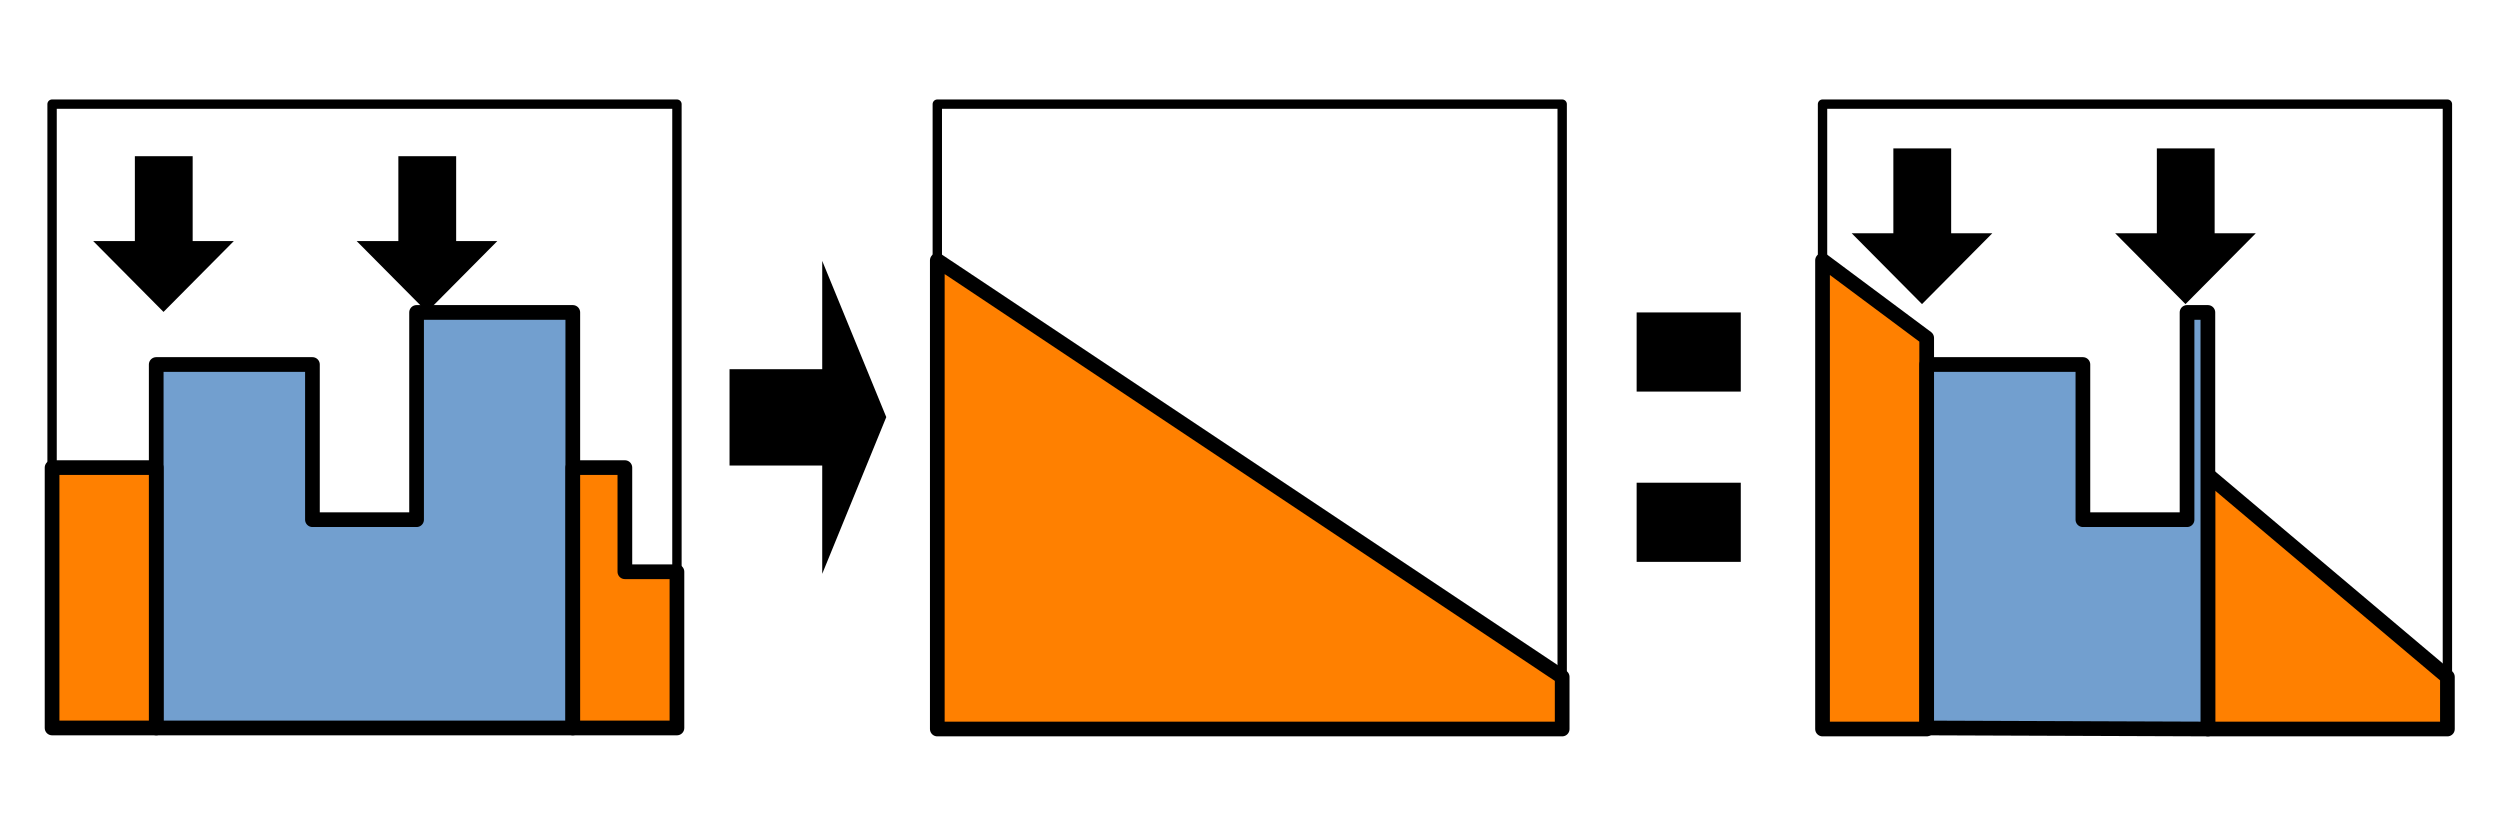
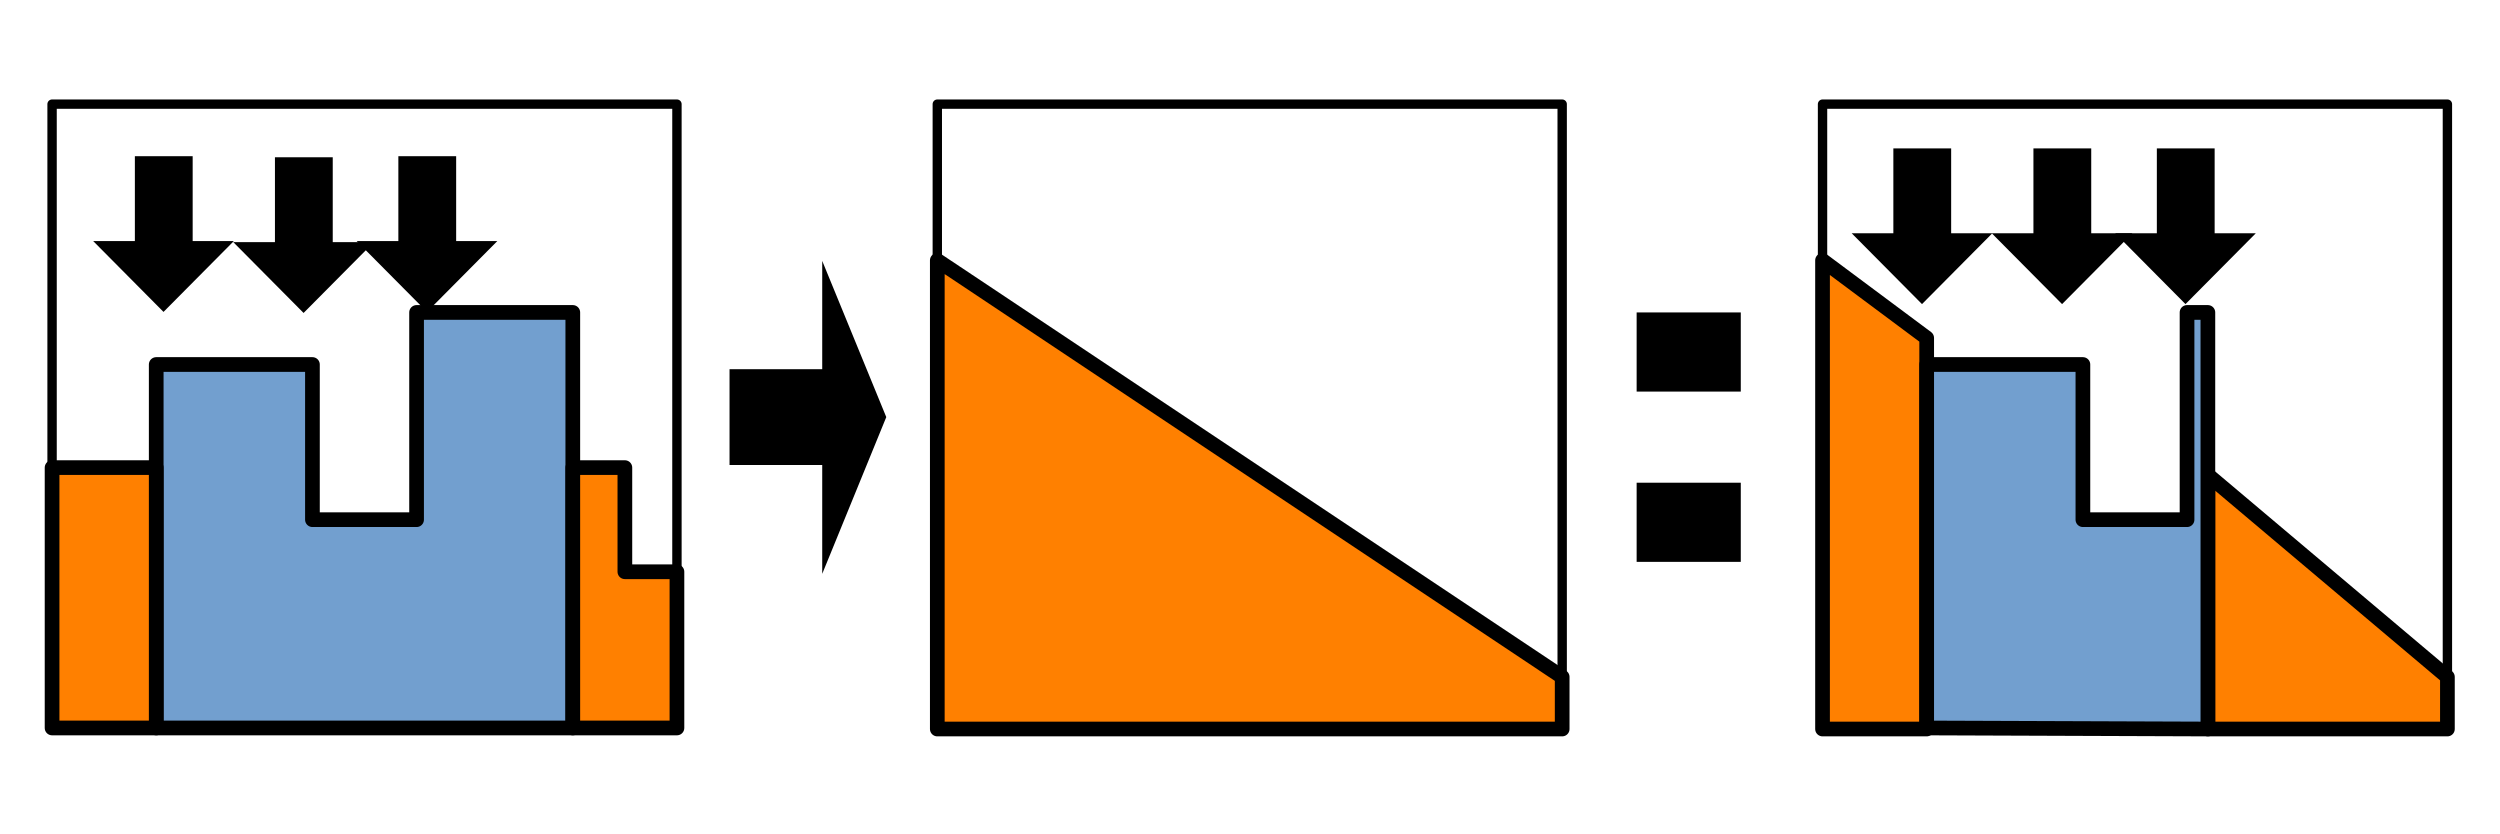
<svg xmlns="http://www.w3.org/2000/svg" xmlns:ns1="http://xml.openoffice.org/svg/export" version="1.2" width="48.01mm" height="16mm" viewBox="0 0 4801 1600" preserveAspectRatio="xMidYMid" fill-rule="evenodd" stroke-width="28.222" stroke-linejoin="round" xml:space="preserve">
  <defs class="ClipPathGroup">
    <clipPath id="presentation_clip_path" clipPathUnits="userSpaceOnUse">
      <rect x="0" y="0" width="4801" height="1600" />
    </clipPath>
    <clipPath id="presentation_clip_path_shrink" clipPathUnits="userSpaceOnUse">
      <rect x="4" y="1" width="4792" height="1597" />
    </clipPath>
  </defs>
  <defs class="TextShapeIndex">
-     <g ns1:slide="id1" ns1:id-list="id3 id4 id5 id6 id7 id8 id9 id10 id11 id12 id13 id14 id15 id16 id17 id18 id19" />
+     <g ns1:slide="id1" ns1:id-list="id3 id4 id5 id6 id7 id8 id9 id10 id11 id12 id13 id14 id15 id16 id17 id18 id19 id20 id21" />
  </defs>
  <defs class="EmbeddedBulletChars">
    <g id="bullet-char-template-57356" transform="scale(0.0004882812,-0.0004882812)">
      <path d="M 580,1141 L 1163,571 580,0 -4,571 580,1141 Z" />
    </g>
    <g id="bullet-char-template-57354" transform="scale(0.0004882812,-0.0004882812)">
      <path d="M 8,1128 L 1137,1128 1137,0 8,0 8,1128 Z" />
    </g>
    <g id="bullet-char-template-10146" transform="scale(0.0004882812,-0.0004882812)">
      <path d="M 174,0 L 602,739 174,1481 1456,739 174,0 Z M 1358,739 L 309,1346 659,739 1358,739 Z" />
    </g>
    <g id="bullet-char-template-10132" transform="scale(0.0004882812,-0.0004882812)">
      <path d="M 2015,739 L 1276,0 717,0 1260,543 174,543 174,936 1260,936 717,1481 1274,1481 2015,739 Z" />
    </g>
    <g id="bullet-char-template-10007" transform="scale(0.0004882812,-0.0004882812)">
      <path d="M 0,-2 C -7,14 -16,27 -25,37 L 356,567 C 262,823 215,952 215,954 215,979 228,992 255,992 264,992 276,990 289,987 310,991 331,999 354,1012 L 381,999 492,748 772,1049 836,1024 860,1049 C 881,1039 901,1025 922,1006 886,937 835,863 770,784 769,783 710,716 594,584 L 774,223 C 774,196 753,168 711,139 L 727,119 C 717,90 699,76 672,76 641,76 570,178 457,381 L 164,-76 C 142,-110 111,-127 72,-127 30,-127 9,-110 8,-76 1,-67 -2,-52 -2,-32 -2,-23 -1,-13 0,-2 Z" />
    </g>
    <g id="bullet-char-template-10004" transform="scale(0.0004882812,-0.0004882812)">
      <path d="M 285,-33 C 182,-33 111,30 74,156 52,228 41,333 41,471 41,549 55,616 82,672 116,743 169,778 240,778 293,778 328,747 346,684 L 369,508 C 377,444 397,411 428,410 L 1163,1116 C 1174,1127 1196,1133 1229,1133 1271,1133 1292,1118 1292,1087 L 1292,965 C 1292,929 1282,901 1262,881 L 442,47 C 390,-6 338,-33 285,-33 Z" />
    </g>
    <g id="bullet-char-template-9679" transform="scale(0.0004882812,-0.0004882812)">
      <path d="M 813,0 C 632,0 489,54 383,161 276,268 223,411 223,592 223,773 276,916 383,1023 489,1130 632,1184 813,1184 992,1184 1136,1130 1245,1023 1353,916 1407,772 1407,592 1407,412 1353,268 1245,161 1136,54 992,0 813,0 Z" />
    </g>
    <g id="bullet-char-template-8226" transform="scale(0.0004882812,-0.0004882812)">
      <path d="M 346,457 C 273,457 209,483 155,535 101,586 74,649 74,723 74,796 101,859 155,911 209,963 273,989 346,989 419,989 480,963 531,910 582,859 608,796 608,723 608,648 583,586 532,535 482,483 420,457 346,457 Z" />
    </g>
    <g id="bullet-char-template-8211" transform="scale(0.0004882812,-0.0004882812)">
      <path d="M -4,459 L 1135,459 1135,606 -4,606 -4,459 Z" />
    </g>
    <g id="bullet-char-template-61548" transform="scale(0.0004882812,-0.0004882812)">
      <path d="M 173,740 C 173,903 231,1043 346,1159 462,1274 601,1332 765,1332 928,1332 1067,1274 1183,1159 1299,1043 1357,903 1357,740 1357,577 1299,437 1183,322 1067,206 928,148 765,148 601,148 462,206 346,322 231,437 173,577 173,740 Z" />
    </g>
  </defs>
  <defs class="TextEmbeddedBitmaps" />
  <g>
    <g id="id2" class="Master_Slide">
      <g id="bg-id2" class="Background" />
      <g id="bo-id2" class="BackgroundObjects" />
    </g>
  </g>
  <g class="SlideGroup">
    <g>
      <g id="container-id1">
        <g id="id1" class="Slide" clip-path="url(#presentation_clip_path)">
          <g class="Page">
            <g class="com.sun.star.drawing.CustomShape">
              <g id="id3">
                <rect class="BoundingBox" stroke="none" fill="none" x="3491" y="191" width="1219" height="1219" />
                <path fill="rgb(255,255,255)" stroke="none" d="M 4100,1400 L 3500,1400 3500,200 4700,200 4700,1400 4100,1400 Z" />
                <path fill="none" stroke="rgb(0,0,0)" stroke-width="18" stroke-linejoin="round" d="M 4100,1400 L 3500,1400 3500,200 4700,200 4700,1400 4100,1400 Z" />
              </g>
            </g>
            <g class="com.sun.star.drawing.CustomShape">
              <g id="id4">
                <rect class="BoundingBox" stroke="none" fill="none" x="91" y="191" width="1219" height="1219" />
                <path fill="rgb(255,255,255)" stroke="none" d="M 700,1400 L 100,1400 100,200 1300,200 1300,1400 700,1400 Z" />
                <path fill="none" stroke="rgb(0,0,0)" stroke-width="18" stroke-linejoin="round" d="M 700,1400 L 100,1400 100,200 1300,200 1300,1400 700,1400 Z" />
              </g>
            </g>
            <g class="com.sun.star.drawing.CustomShape">
              <g id="id5">
                <rect class="BoundingBox" stroke="none" fill="none" x="1791" y="191" width="1219" height="1219" />
                <path fill="rgb(255,255,255)" stroke="none" d="M 2400,1400 L 1800,1400 1800,200 3000,200 3000,1400 2400,1400 Z" />
                <path fill="none" stroke="rgb(0,0,0)" stroke-width="18" stroke-linejoin="round" d="M 2400,1400 L 1800,1400 1800,200 3000,200 3000,1400 2400,1400 Z" />
              </g>
            </g>
            <g class="com.sun.star.drawing.PolyPolygonShape">
              <g id="id6">
                <rect class="BoundingBox" stroke="none" fill="none" x="299" y="599" width="803" height="801" />
                <path fill="rgb(114,159,207)" stroke="none" d="M 300,700 L 600,700 600,998 800,998 800,600 1100,600 1100,1398 300,1398 300,700 Z" />
                <path fill="none" stroke="rgb(0,0,0)" d="M 300,700 L 600,700 600,998 800,998 800,600 1100,600 1100,1398 300,1398 300,700 Z" />
              </g>
            </g>
            <g class="com.sun.star.drawing.PolyPolygonShape">
              <g id="id7">
                <rect class="BoundingBox" stroke="none" fill="none" x="1099" y="897" width="203" height="503" />
                <path fill="rgb(255,128,0)" stroke="none" d="M 1100,898 L 1200,898 1200,1098 1300,1098 1300,1398 1100,1398 1100,898 Z" />
                <path fill="none" stroke="rgb(0,0,0)" d="M 1100,898 L 1200,898 1200,1098 1300,1098 1300,1398 1100,1398 1100,898 Z" />
              </g>
            </g>
            <g class="com.sun.star.drawing.PolyPolygonShape">
              <g id="id8">
                <rect class="BoundingBox" stroke="none" fill="none" x="99" y="897" width="203" height="503" />
                <path fill="rgb(255,128,0)" stroke="none" d="M 100,898 L 300,898 300,1398 100,1398 100,898 Z" />
                <path fill="none" stroke="rgb(0,0,0)" d="M 100,898 L 300,898 300,1398 100,1398 100,898 Z" />
              </g>
            </g>
            <g class="com.sun.star.drawing.CustomShape">
              <g id="id9">
-                 <rect class="BoundingBox" stroke="none" fill="none" x="179" y="300" width="271" height="300" />
+                 <rect class="BoundingBox" stroke="none" fill="none" x="178" y="300" width="272" height="300" />
                <path fill="rgb(0,0,0)" stroke="none" d="M 370,300 L 370,463 449,463 314,599 179,463 259,463 259,300 370,300 Z" />
              </g>
            </g>
            <g class="com.sun.star.drawing.CustomShape">
              <g id="id10">
                <rect class="BoundingBox" stroke="none" fill="none" x="685" y="300" width="271" height="300" />
                <path fill="rgb(0,0,0)" stroke="none" d="M 876,300 L 876,463 955,463 820,599 685,463 765,463 765,300 876,300 Z" />
              </g>
            </g>
            <g class="com.sun.star.drawing.PolyPolygonShape">
              <g id="id11">
                <rect class="BoundingBox" stroke="none" fill="none" x="1799" y="499" width="1203" height="903" />
                <path fill="rgb(255,128,0)" stroke="none" d="M 1800,500 L 3000,1300 3000,1400 1800,1400 1800,500 Z" />
                <path fill="none" stroke="rgb(0,0,0)" d="M 1800,500 L 3000,1300 3000,1400 1800,1400 1800,500 Z" />
              </g>
            </g>
            <g class="com.sun.star.drawing.PolyPolygonShape">
              <g id="id12">
                <rect class="BoundingBox" stroke="none" fill="none" x="3499" y="499" width="203" height="903" />
                <path fill="rgb(255,128,0)" stroke="none" d="M 3500,500 L 3700,649 3700,1400 3500,1400 3500,500 Z" />
                <path fill="none" stroke="rgb(0,0,0)" d="M 3500,500 L 3700,649 3700,1400 3500,1400 3500,500 Z" />
              </g>
            </g>
            <g class="com.sun.star.drawing.PolyPolygonShape">
              <g id="id13">
                <rect class="BoundingBox" stroke="none" fill="none" x="4239" y="911" width="463" height="491" />
                <path fill="rgb(255,128,0)" stroke="none" d="M 4240,912 L 4700,1300 4700,1400 4240,1400 4240,912 Z" />
                <path fill="none" stroke="rgb(0,0,0)" d="M 4240,912 L 4700,1300 4700,1400 4240,1400 4240,912 Z" />
              </g>
            </g>
            <g class="com.sun.star.drawing.PolyPolygonShape">
              <g id="id14">
                <rect class="BoundingBox" stroke="none" fill="none" x="3699" y="599" width="543" height="803" />
                <path fill="rgb(114,159,207)" stroke="none" d="M 3700,700 L 4000,700 4000,998 4200,998 4200,600 4240,600 4240,1400 3700,1398 3700,700 Z" />
                <path fill="none" stroke="rgb(0,0,0)" d="M 3700,700 L 4000,700 4000,998 4200,998 4200,600 4240,600 4240,1400 3700,1398 3700,700 Z" />
              </g>
            </g>
            <g class="com.sun.star.drawing.CustomShape">
              <g id="id15">
                <rect class="BoundingBox" stroke="none" fill="none" x="3556" y="285" width="271" height="300" />
                <path fill="rgb(0,0,0)" stroke="none" d="M 3747,285 L 3747,448 3826,448 3691,584 3556,448 3636,448 3636,285 3747,285 Z" />
              </g>
            </g>
            <g class="com.sun.star.drawing.CustomShape">
              <g id="id16">
-                 <rect class="BoundingBox" stroke="none" fill="none" x="4061" y="285" width="272" height="300" />
+                 <rect class="BoundingBox" stroke="none" fill="none" x="4062" y="285" width="271" height="300" />
                <path fill="rgb(0,0,0)" stroke="none" d="M 4253,285 L 4253,448 4332,448 4197,584 4062,448 4142,448 4142,285 4253,285 Z" />
              </g>
            </g>
            <g class="com.sun.star.drawing.CustomShape">
              <g id="id17">
                <rect class="BoundingBox" stroke="none" fill="none" x="3143" y="600" width="201" height="153" />
                <path fill="rgb(0,0,0)" stroke="none" d="M 3243,752 L 3143,752 3143,600 3343,600 3343,752 3243,752 Z" />
              </g>
            </g>
            <g class="com.sun.star.drawing.CustomShape">
              <g id="id18">
                <rect class="BoundingBox" stroke="none" fill="none" x="3143" y="927" width="201" height="153" />
                <path fill="rgb(0,0,0)" stroke="none" d="M 3243,1079 L 3143,1079 3143,927 3343,927 3343,1079 3243,1079 Z" />
              </g>
            </g>
            <g class="com.sun.star.drawing.CustomShape">
              <g id="id19">
                <rect class="BoundingBox" stroke="none" fill="none" x="1401" y="501" width="302" height="602" />
-                 <path fill="rgb(0,0,0)" stroke="none" d="M 1401,709 L 1579,709 1579,501 1702,801 1579,1102 1579,894 1401,894 1401,709 Z" />
+                 <path fill="rgb(0,0,0)" stroke="none" d="M 1401,709 L 1579,709 1579,501 1702,801 1579,1102 1579,893 1401,893 1401,709 Z" />
+               </g>
+             </g>
+             <g class="com.sun.star.drawing.CustomShape">
+               <g id="id20">
+                 <rect class="BoundingBox" stroke="none" fill="none" x="447" y="302" width="272" height="300" />
+                 <path fill="rgb(0,0,0)" stroke="none" d="M 639,302 L 639,465 718,465 583,601 448,465 528,465 528,302 639,302 Z" />
+               </g>
+             </g>
+             <g class="com.sun.star.drawing.CustomShape">
+               <g id="id21">
+                 <rect class="BoundingBox" stroke="none" fill="none" x="3825" y="285" width="271" height="300" />
+                 <path fill="rgb(0,0,0)" stroke="none" d="M 4016,285 L 4016,448 4095,448 3960,584 3825,448 3905,448 3905,285 4016,285 Z" />
              </g>
            </g>
          </g>
        </g>
      </g>
    </g>
  </g>
</svg>
